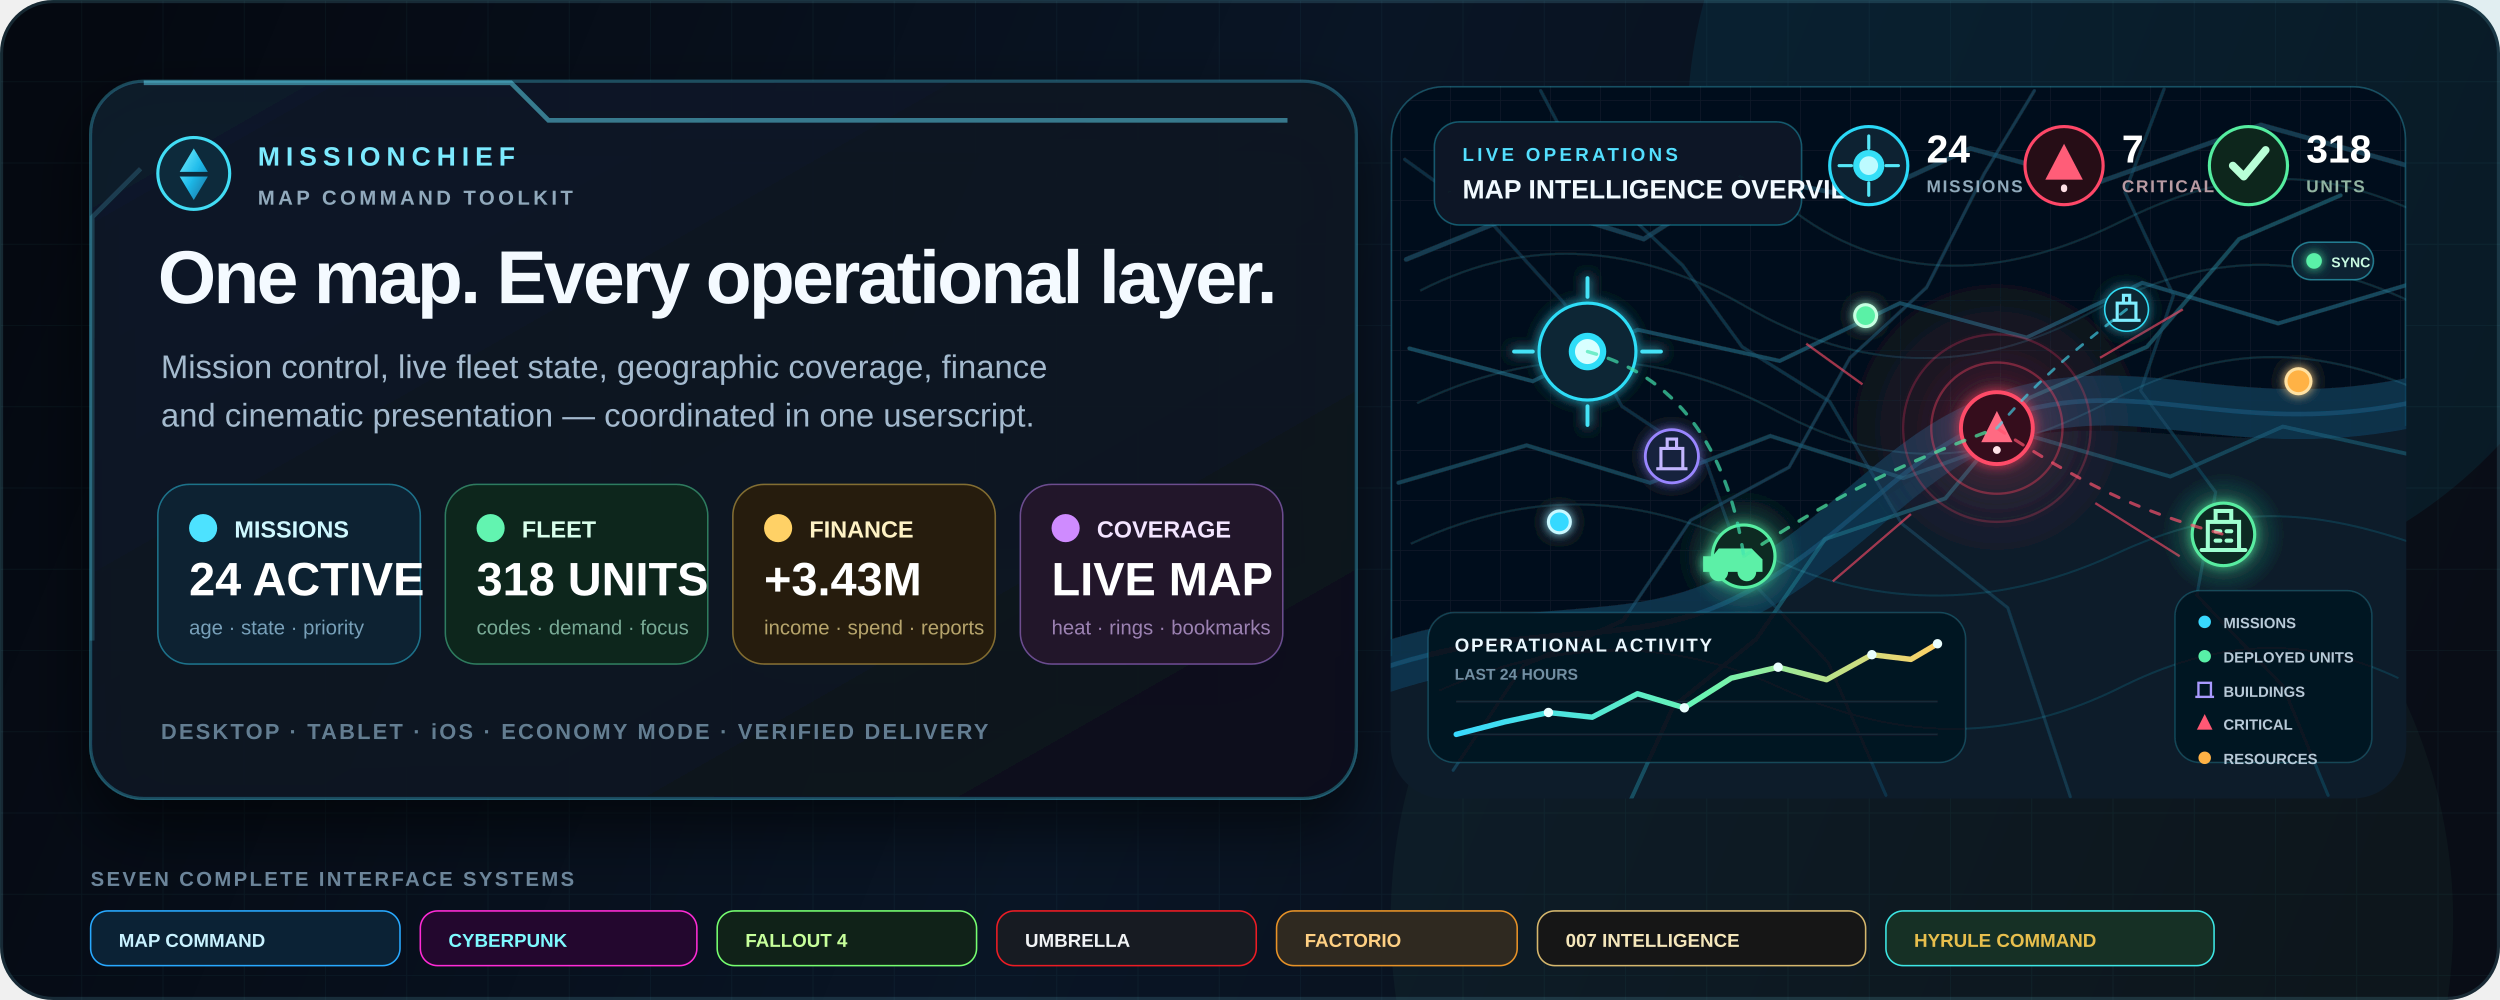
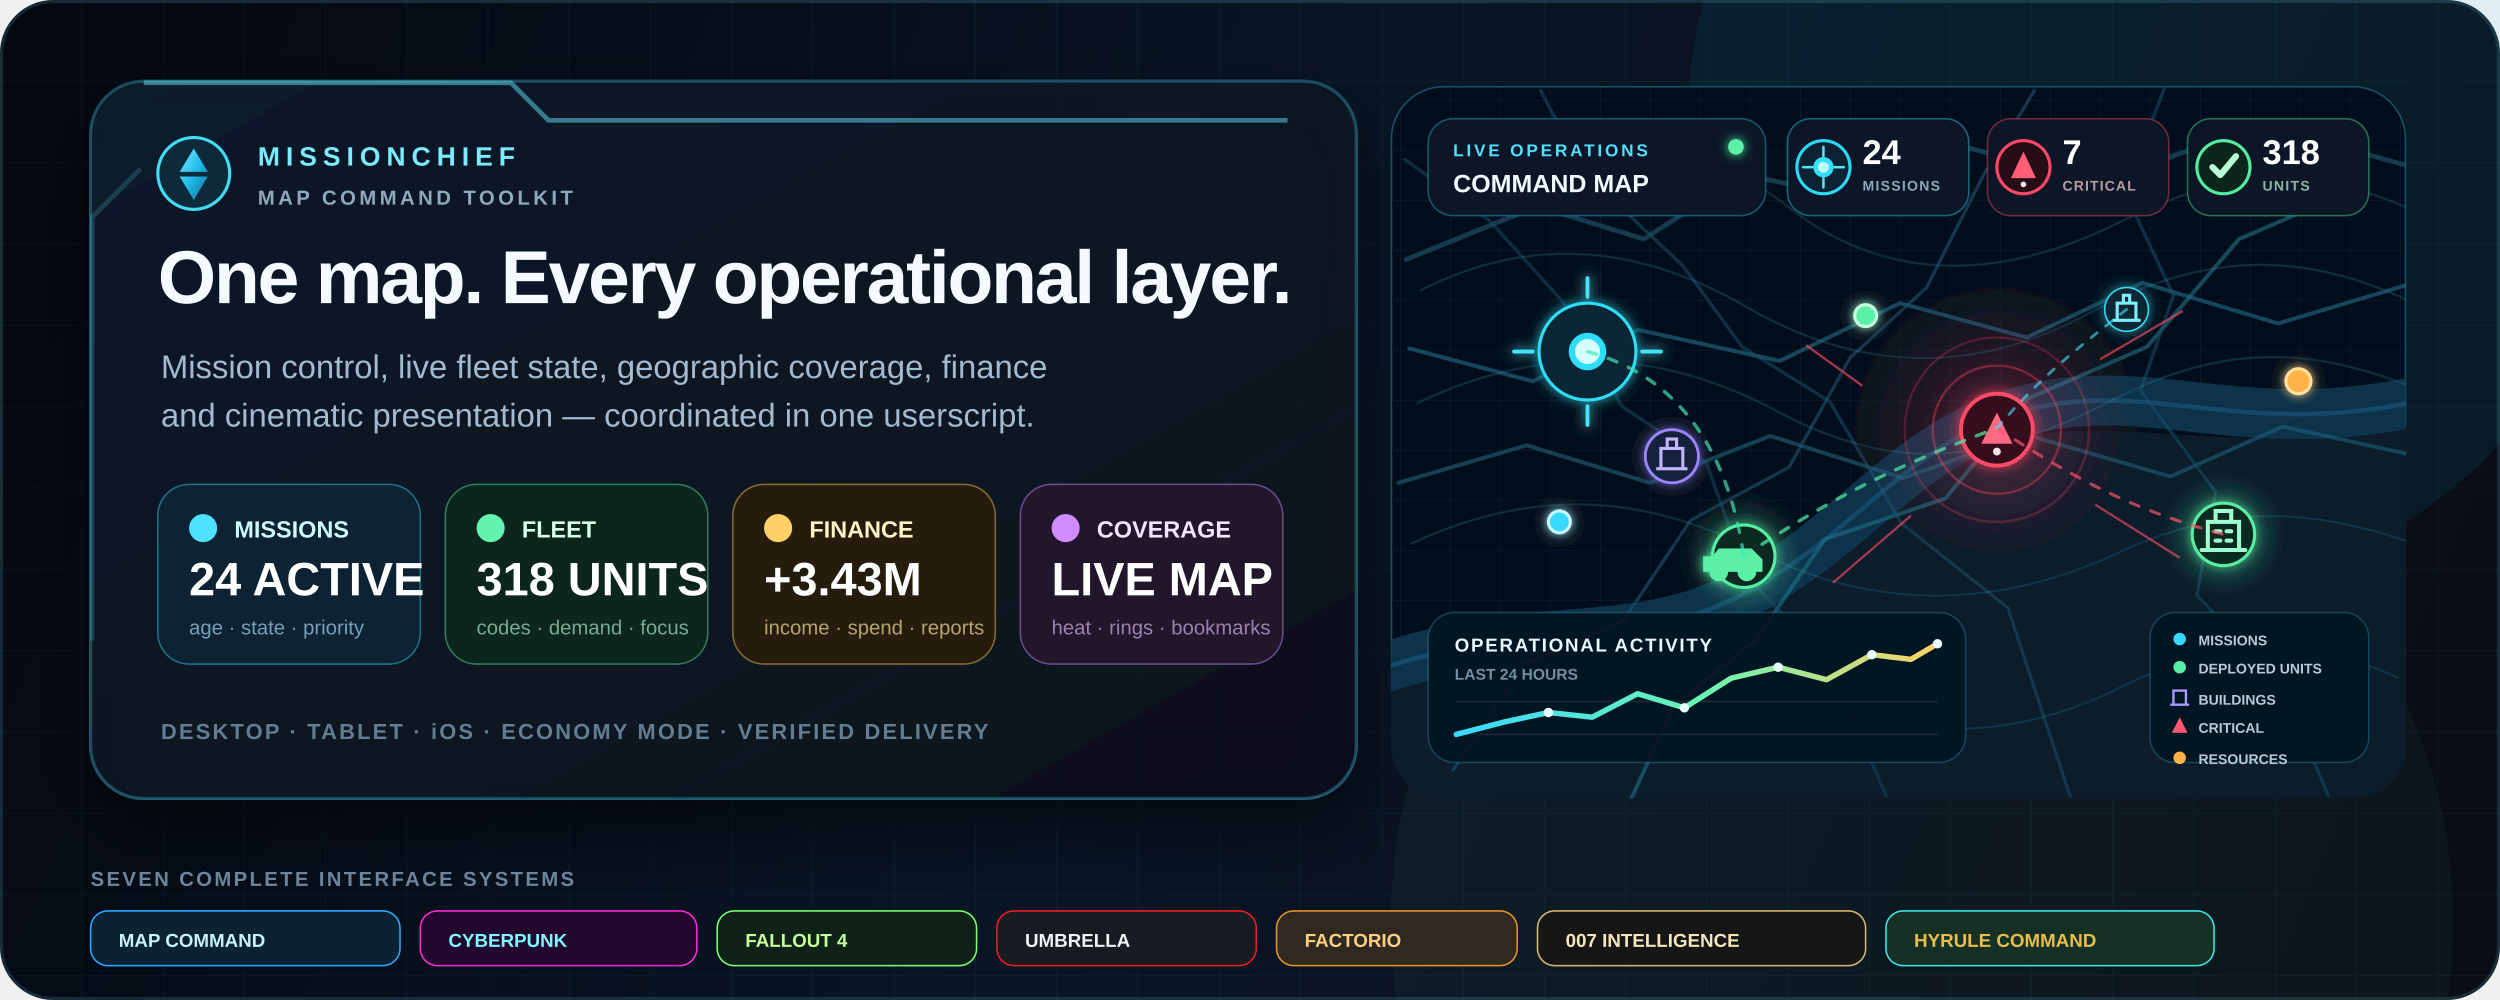
<svg xmlns="http://www.w3.org/2000/svg" viewBox="0 0 1600 640" role="img" aria-labelledby="title desc">
  <defs>
-     <linearGradient id="bg" x1="70" y1="30" x2="1510" y2="620" gradientUnits="userSpaceOnUse">
+     <linearGradient id="bg" x1="80" y1="30" x2="1510" y2="620" gradientUnits="userSpaceOnUse">
      <stop stop-color="#050911" />
      <stop offset=".48" stop-color="#091525" />
      <stop offset="1" stop-color="#090D16" />
    </linearGradient>
    <linearGradient id="panel" x1="0" y1="0" x2="1" y2="1">
      <stop stop-color="#0D1A2A" stop-opacity=".98" />
-       <stop offset="1" stop-color="#07101B" stop-opacity=".93" />
+       <stop offset="1" stop-color="#07101B" stop-opacity=".94" />
    </linearGradient>
    <linearGradient id="cyan" x1="0" y1="0" x2="1" y2="1">
      <stop stop-color="#78F1FF" />
      <stop offset=".5" stop-color="#20BCEB" />
      <stop offset="1" stop-color="#166C9B" />
    </linearGradient>
-     <linearGradient id="line" x1="0" y1="0" x2="1" y2="0">
+     <linearGradient id="trend" x1="0" y1="0" x2="1" y2="0">
      <stop stop-color="#38D9FF" />
      <stop offset=".52" stop-color="#6BF5B2" />
      <stop offset="1" stop-color="#FFD166" />
    </linearGradient>
    <radialGradient id="criticalGlow">
      <stop stop-color="#FF405F" stop-opacity=".34" />
-       <stop offset=".48" stop-color="#FF405F" stop-opacity=".12" />
+       <stop offset=".52" stop-color="#FF405F" stop-opacity=".12" />
      <stop offset="1" stop-color="#FF405F" stop-opacity="0" />
    </radialGradient>
    <radialGradient id="unitGlow">
      <stop stop-color="#58F5A7" stop-opacity=".22" />
      <stop offset="1" stop-color="#58F5A7" stop-opacity="0" />
    </radialGradient>
    <pattern id="grid" width="52" height="52" patternUnits="userSpaceOnUse">
      <path d="M52 0H0V52" fill="none" stroke="#63DFFF" stroke-opacity=".05" />
    </pattern>
    <pattern id="mapGrid" width="32" height="32" patternUnits="userSpaceOnUse">
      <path d="M32 0H0V32" fill="none" stroke="#4EC9E8" stroke-opacity=".055" />
    </pattern>
    <filter id="shadow" x="-30%" y="-30%" width="160%" height="180%">
      <feDropShadow dx="0" dy="18" stdDeviation="20" flood-color="#000" flood-opacity=".62" />
-     </filter>
-     <filter id="glow" x="-100%" y="-100%" width="300%" height="300%">
-       <feGaussianBlur stdDeviation="7" result="b" />
-       <feMerge>
-         <feMergeNode in="b" />
-         <feMergeNode in="SourceGraphic" />
-       </feMerge>
    </filter>
    <filter id="smallGlow" x="-100%" y="-100%" width="300%" height="300%">
      <feGaussianBlur stdDeviation="3.5" result="b" />
      <feMerge>
        <feMergeNode in="b" />
        <feMergeNode in="SourceGraphic" />
      </feMerge>
    </filter>
    <clipPath id="mapClip">
      <rect x="890" y="55" width="650" height="456" rx="34" />
    </clipPath>
  </defs>
  <rect width="1600" height="640" rx="34" fill="url(#bg)" />
  <rect width="1600" height="640" rx="34" fill="url(#grid)" />
  <circle cx="1380" cy="80" r="300" fill="#15D7FF" opacity=".07" />
  <circle cx="1230" cy="590" r="340" fill="#55F0A7" opacity=".045" />
-   <g transform="translate(58 52)" filter="url(#shadow)">
+   <g transform="translate(58 52)" filter="url(#shadow)" font-family="Arial,Helvetica,sans-serif">
    <rect width="810" height="459" rx="34" fill="url(#panel)" stroke="#4BD7F7" stroke-opacity=".28" stroke-width="2" />
    <path d="M34 1h235l24 24h473" fill="none" stroke="#67E4FF" stroke-opacity=".48" stroke-width="3" />
    <path d="M1 358V87l31-31" fill="none" stroke="#67E4FF" stroke-opacity=".18" stroke-width="3" />
    <g transform="translate(42 35)">
      <circle cx="24" cy="24" r="23" fill="#092B3A" stroke="#42DDF5" stroke-width="2" />
      <path d="M24 8 33 23H15L24 8Zm-9 18h18l-9 15-9-15Z" fill="url(#cyan)" />
-       <text x="65" y="19" fill="#7BEAFF" font-family="Segoe UI,Arial,sans-serif" font-size="17" font-weight="800" letter-spacing="3.8">MISSIONCHIEF</text>
-       <text x="65" y="44" fill="#91A9BC" font-family="Segoe UI,Arial,sans-serif" font-size="13" font-weight="700" letter-spacing="2.2">MAP COMMAND TOOLKIT</text>
-     </g>
-     <text x="43" y="142" fill="#F4FAFF" font-family="Segoe UI,Arial,sans-serif" font-size="48" font-weight="800" letter-spacing="-1.7">One map. Every operational layer.</text>
-     <text x="45" y="190" fill="#A4BACE" font-family="Segoe UI,Arial,sans-serif" font-size="21">Mission control, live fleet state, geographic coverage, finance</text>
-     <text x="45" y="221" fill="#A4BACE" font-family="Segoe UI,Arial,sans-serif" font-size="21">and cinematic presentation — coordinated in one userscript.</text>
+       <text x="65" y="19" fill="#7BEAFF" font-size="17" font-weight="800" letter-spacing="3.8">MISSIONCHIEF</text>
+       <text x="65" y="44" fill="#91A9BC" font-size="13" font-weight="700" letter-spacing="2.2">MAP COMMAND TOOLKIT</text>
+     </g>
+     <text x="43" y="142" fill="#F4FAFF" font-size="48" font-weight="800" letter-spacing="-1.4" textLength="718" lengthAdjust="spacingAndGlyphs">One map. Every operational layer.</text>
+     <text x="45" y="190" fill="#A4BACE" font-size="21" textLength="675" lengthAdjust="spacingAndGlyphs">Mission control, live fleet state, geographic coverage, finance</text>
+     <text x="45" y="221" fill="#A4BACE" font-size="21" textLength="658" lengthAdjust="spacingAndGlyphs">and cinematic presentation — coordinated in one userscript.</text>
    <g transform="translate(43 258)">
      <g>
        <rect width="168" height="115" rx="20" fill="#0B2130" stroke="#35CEF1" stroke-opacity=".48" />
        <circle cx="29" cy="28" r="9" fill="#4DE2FF" />
-         <text x="49" y="34" fill="#CFF8FF" font-family="Segoe UI,Arial,sans-serif" font-size="15" font-weight="800">MISSIONS</text>
-         <text x="20" y="71" fill="#FFFFFF" font-family="Segoe UI,Arial,sans-serif" font-size="30" font-weight="800">24 ACTIVE</text>
-         <text x="20" y="96" fill="#78A0B9" font-family="Segoe UI,Arial,sans-serif" font-size="13">age · state · priority</text>
+         <text x="49" y="34" fill="#CFF8FF" font-size="15" font-weight="800">MISSIONS</text>
+         <text x="20" y="71" fill="#FFFFFF" font-size="30" font-weight="800">24 ACTIVE</text>
+         <text x="20" y="96" fill="#78A0B9" font-size="13">age · state · priority</text>
      </g>
      <g transform="translate(184)">
        <rect width="168" height="115" rx="20" fill="#0B251F" stroke="#5AE9A5" stroke-opacity=".46" />
        <circle cx="29" cy="28" r="9" fill="#62F4B0" />
-         <text x="49" y="34" fill="#D9FFEB" font-family="Segoe UI,Arial,sans-serif" font-size="15" font-weight="800">FLEET</text>
-         <text x="20" y="71" fill="#FFFFFF" font-family="Segoe UI,Arial,sans-serif" font-size="30" font-weight="800">318 UNITS</text>
-         <text x="20" y="96" fill="#79AA94" font-family="Segoe UI,Arial,sans-serif" font-size="13">codes · demand · focus</text>
+         <text x="49" y="34" fill="#D9FFEB" font-size="15" font-weight="800">FLEET</text>
+         <text x="20" y="71" fill="#FFFFFF" font-size="30" font-weight="800">318 UNITS</text>
+         <text x="20" y="96" fill="#79AA94" font-size="13">codes · demand · focus</text>
      </g>
      <g transform="translate(368)">
        <rect width="168" height="115" rx="20" fill="#261F0E" stroke="#F3C74F" stroke-opacity=".48" />
        <circle cx="29" cy="28" r="9" fill="#FFD166" />
-         <text x="49" y="34" fill="#FFF2C4" font-family="Segoe UI,Arial,sans-serif" font-size="15" font-weight="800">FINANCE</text>
-         <text x="20" y="71" fill="#FFFFFF" font-family="Segoe UI,Arial,sans-serif" font-size="30" font-weight="800">+3.43M</text>
-         <text x="20" y="96" fill="#B7A46C" font-family="Segoe UI,Arial,sans-serif" font-size="13">income · spend · reports</text>
+         <text x="49" y="34" fill="#FFF2C4" font-size="15" font-weight="800">FINANCE</text>
+         <text x="20" y="71" fill="#FFFFFF" font-size="30" font-weight="800">+3.43M</text>
+         <text x="20" y="96" fill="#B7A46C" font-size="13">income · spend · reports</text>
      </g>
      <g transform="translate(552)">
        <rect width="168" height="115" rx="20" fill="#21152C" stroke="#C989FF" stroke-opacity=".48" />
        <circle cx="29" cy="28" r="9" fill="#CF8BFF" />
-         <text x="49" y="34" fill="#F4E5FF" font-family="Segoe UI,Arial,sans-serif" font-size="15" font-weight="800">COVERAGE</text>
-         <text x="20" y="71" fill="#FFFFFF" font-family="Segoe UI,Arial,sans-serif" font-size="30" font-weight="800">LIVE MAP</text>
-         <text x="20" y="96" fill="#9C82B1" font-family="Segoe UI,Arial,sans-serif" font-size="13">heat · rings · bookmarks</text>
-       </g>
-     </g>
-     <text x="45" y="421" fill="#637D91" font-family="Segoe UI,Arial,sans-serif" font-size="14" font-weight="700" letter-spacing="1.4">DESKTOP · TABLET · iOS · ECONOMY MODE · VERIFIED DELIVERY</text>
+         <text x="49" y="34" fill="#F4E5FF" font-size="15" font-weight="800">COVERAGE</text>
+         <text x="20" y="71" fill="#FFFFFF" font-size="30" font-weight="800">LIVE MAP</text>
+         <text x="20" y="96" fill="#9C82B1" font-size="13">heat · rings · bookmarks</text>
+       </g>
+     </g>
+     <text x="45" y="421" fill="#637D91" font-size="14" font-weight="700" letter-spacing="1.4">DESKTOP · TABLET · iOS · ECONOMY MODE · VERIFIED DELIVERY</text>
  </g>
-   <g clip-path="url(#mapClip)" filter="url(#shadow)">
+   <g clip-path="url(#mapClip)" filter="url(#shadow)" font-family="Arial,Helvetica,sans-serif">
    <rect x="890" y="55" width="650" height="456" rx="34" fill="#06111D" stroke="#3BCDEC" stroke-opacity=".34" stroke-width="2" />
    <rect x="890" y="55" width="650" height="456" fill="url(#mapGrid)" />
    <path d="M858 428c110-32 166-5 242-39 73-33 111-93 191-109 79-16 143 19 285-15v265H858Z" fill="#081C2A" />
    <path d="M864 435c112-43 173-16 246-52 84-42 113-109 203-124 80-13 142 28 272-12" fill="none" stroke="#0D3B58" stroke-width="32" opacity=".74" />
    <path d="M864 435c112-43 173-16 246-52 84-42 113-109 203-124 80-13 142 28 272-12" fill="none" stroke="#176287" stroke-width="3" opacity=".52" />
    <g fill="none" stroke-linecap="round">
      <path d="M900 166 984 132 1052 153 1116 112 1192 127 1261 95 1342 117 1447 80 1548 108" stroke="#1A5874" stroke-width="3" opacity=".58" />
      <path d="M902 223 981 244 1048 211 1139 231 1216 194 1297 216 1371 181 1458 207 1545 181" stroke="#21708B" stroke-width="2.5" opacity=".56" />
      <path d="M895 309 977 285 1056 309 1133 279 1218 306 1296 278 1389 305 1461 273 1543 291" stroke="#1C6983" stroke-width="2.5" opacity=".52" />
      <path d="M930 493 975 426 1039 397 1082 333 1145 299 1184 229 1233 184 1270 111 1302 58" stroke="#1C5A78" stroke-width="2" opacity=".52" />
      <path d="M1040 520 1071 452 1124 409 1168 345 1245 319 1298 255 1374 222 1433 153 1498 125" stroke="#217C91" stroke-width="2.5" opacity=".52" />
      <path d="M899 102 953 141 1001 194 1038 260 1092 296 1118 369 1170 424 1207 509" stroke="#174A68" stroke-width="2" opacity=".5" />
      <path d="M986 58 1014 111 1077 170 1115 222 1171 257 1217 335 1285 389 1325 510" stroke="#1B536E" stroke-width="2" opacity=".5" />
      <path d="M1385 57 1360 123 1391 189 1370 250 1418 315 1406 381 1461 439 1490 509" stroke="#1A536E" stroke-width="2" opacity=".5" />
    </g>
    <g fill="none" stroke="#3AB6D1" stroke-width="1.3" opacity=".17">
      <path d="M922 126c76-48 165-39 222 6 59 47 132 51 215 9 80-40 141-32 210 6" />
      <path d="M909 186c72-37 142-28 208 10 72 42 146 45 221 4 80-43 144-37 211-4" />
      <path d="M907 258c90-43 166-29 230 5 75 40 134 35 215-7 74-38 132-34 202-4" />
      <path d="M903 348c86-40 157-28 224 6 67 34 146 38 226 1 70-33 126-31 198-5" />
      <path d="M921 442c81-36 153-32 218-2 78 36 149 35 220-1 69-34 125-29 176-5" />
    </g>
-     <g transform="translate(918 78)">
-       <rect width="235" height="66" rx="16" fill="#081827" fill-opacity=".96" stroke="#28C8EB" stroke-opacity=".38" />
-       <text x="18" y="25" fill="#54DFFF" font-family="Segoe UI,Arial,sans-serif" font-size="12" font-weight="800" letter-spacing="2.1">LIVE OPERATIONS</text>
-       <text x="18" y="49" fill="#F2FAFF" font-family="Segoe UI,Arial,sans-serif" font-size="17" font-weight="800">MAP INTELLIGENCE OVERVIEW</text>
-     </g>
-     <g transform="translate(1168 75)" font-family="Segoe UI,Arial,sans-serif">
-       <g>
-         <circle cx="28" cy="31" r="25" fill="#082431" stroke="#2CD9F8" stroke-width="2" />
-         <circle cx="28" cy="31" r="8" fill="#BDFBFF" stroke="#35DFF7" stroke-width="4" />
-         <path d="M28 12v8M28 42v8M9 31h8M39 31h8" stroke="#56E6F7" stroke-width="2" stroke-linecap="round" />
-         <text x="65" y="29" fill="#FFFFFF" font-size="25" font-weight="800">24</text>
-         <text x="65" y="48" fill="#8FA9BB" font-size="11" font-weight="800" letter-spacing="1.1">MISSIONS</text>
-       </g>
-       <g transform="translate(125)">
-         <circle cx="28" cy="31" r="25" fill="#251019" stroke="#FF4768" stroke-width="2" />
-         <path d="M28 17 40 40H16L28 17Z" fill="#FF5D78" />
-         <rect x="26" y="43" width="4" height="5" rx="2" fill="#FFE0E6" />
-         <text x="65" y="29" fill="#FFFFFF" font-size="25" font-weight="800">7</text>
-         <text x="65" y="48" fill="#B99BA3" font-size="11" font-weight="800" letter-spacing="1.1">CRITICAL</text>
-       </g>
-       <g transform="translate(243)">
-         <circle cx="28" cy="31" r="25" fill="#0D261C" stroke="#54EDA0" stroke-width="2" />
-         <path d="m18 31 7 7 14-17" fill="none" stroke="#B8FFD7" stroke-width="5" stroke-linecap="round" stroke-linejoin="round" />
-         <text x="65" y="29" fill="#FFFFFF" font-size="25" font-weight="800">318</text>
-         <text x="65" y="48" fill="#91B4A2" font-size="11" font-weight="800" letter-spacing="1.1">UNITS</text>
-       </g>
-     </g>
-     <g transform="translate(1278 274)">
-       <circle r="93" fill="url(#criticalGlow)" />
-       <circle r="60" fill="none" stroke="#FF4261" stroke-opacity=".24" stroke-width="1.5" />
-       <circle r="42" fill="none" stroke="#FF4261" stroke-opacity=".38" stroke-width="1.5" />
+     <g transform="translate(914 76)">
+       <rect width="216" height="62" rx="16" fill="#081827" fill-opacity=".97" stroke="#28C8EB" stroke-opacity=".38" />
+       <text x="16" y="24" fill="#54DFFF" font-size="11" font-weight="800" letter-spacing="1.8">LIVE OPERATIONS</text>
+       <text x="16" y="47" fill="#F2FAFF" font-size="16" font-weight="800" textLength="174" lengthAdjust="spacingAndGlyphs">COMMAND MAP</text>
+       <circle cx="197" cy="18" r="5" fill="#5AF0A8" filter="url(#smallGlow)" />
+     </g>
+     <g font-family="Arial,Helvetica,sans-serif">
+       <g transform="translate(1144 76)">
+         <rect width="116" height="62" rx="15" fill="#081827" fill-opacity=".97" stroke="#2CD9F8" stroke-opacity=".42" />
+         <circle cx="23" cy="31" r="17" fill="#082431" stroke="#2CD9F8" stroke-width="2" />
+         <circle cx="23" cy="31" r="5" fill="#BDFBFF" stroke="#35DFF7" stroke-width="3" />
+         <path d="M23 18v6M23 38v6M10 31h6M30 31h6" stroke="#56E6F7" stroke-width="1.6" stroke-linecap="round" />
+         <text x="48" y="29" fill="#FFFFFF" font-size="22" font-weight="800">24</text>
+         <text x="48" y="46" fill="#8FA9BB" font-size="9" font-weight="800" letter-spacing=".8">MISSIONS</text>
+       </g>
+       <g transform="translate(1272 76)">
+         <rect width="116" height="62" rx="15" fill="#081827" fill-opacity=".97" stroke="#FF4768" stroke-opacity=".42" />
+         <circle cx="23" cy="31" r="17" fill="#251019" stroke="#FF4768" stroke-width="2" />
+         <path d="M23 21 31 38H15L23 21Z" fill="#FF5D78" />
+         <circle cx="23" cy="42" r="1.8" fill="#FFE0E6" />
+         <text x="48" y="29" fill="#FFFFFF" font-size="22" font-weight="800">7</text>
+         <text x="48" y="46" fill="#B99BA3" font-size="9" font-weight="800" letter-spacing=".7">CRITICAL</text>
+       </g>
+       <g transform="translate(1400 76)">
+         <rect width="116" height="62" rx="15" fill="#081827" fill-opacity=".97" stroke="#54EDA0" stroke-opacity=".42" />
+         <circle cx="23" cy="31" r="17" fill="#0D261C" stroke="#54EDA0" stroke-width="2" />
+         <path d="m16 31 5 5 10-12" fill="none" stroke="#B8FFD7" stroke-width="4" stroke-linecap="round" stroke-linejoin="round" />
+         <text x="48" y="29" fill="#FFFFFF" font-size="22" font-weight="800">318</text>
+         <text x="48" y="46" fill="#91B4A2" font-size="9" font-weight="800" letter-spacing=".8">UNITS</text>
+       </g>
+     </g>
+     <g transform="translate(1278 275)">
+       <circle r="92" fill="url(#criticalGlow)" />
+       <circle r="59" fill="none" stroke="#FF4261" stroke-opacity=".24" stroke-width="1.5" />
+       <circle r="41" fill="none" stroke="#FF4261" stroke-opacity=".38" stroke-width="1.5" />
      <circle r="23" fill="#35101B" stroke="#FF4B68" stroke-width="2.5" filter="url(#smallGlow)" />
      <path d="M0-11 10 9H-10L0-11Z" fill="#FF6A82" />
      <circle cy="14" r="2.5" fill="#FFE3E8" />
      <path d="M-86-28-122-54M66-45l53-31M63 48l54 34M-55 55l-50 43" stroke="#FF4B68" stroke-opacity=".62" stroke-width="1.5" />
    </g>
    <g filter="url(#smallGlow)">
      <g transform="translate(1016 225)">
        <circle r="31" fill="#092736" stroke="#2EDDF7" stroke-width="2" />
        <circle r="10" fill="#D8FFFF" stroke="#2EDDF7" stroke-width="4" />
        <path d="M0-47v12M0 35v12M-47 0h12M35 0h12" stroke="#45E3F7" stroke-width="2.5" stroke-linecap="round" />
      </g>
      <g transform="translate(1116 356)">
        <circle r="38" fill="url(#unitGlow)" />
        <circle r="20" fill="#0B2A20" stroke="#56EEA2" stroke-width="2" />
        <path d="M-10-5h15l7 7v8h-4a6 6 0 0 1-12 0h-6a6 6 0 0 1-12 0h-4V0h6l4-5h6Z" fill="#5BF0A7" />
      </g>
      <g transform="translate(1423 342)">
        <circle r="39" fill="url(#unitGlow)" />
        <circle r="20" fill="#0C2A20" stroke="#58EDA1" stroke-width="2" />
        <path d="M-10 10V-8h20v18M-14 10h28M-5-8v-7h10v7M-5-2h3M2-2h3M-5 4h3M2 4h3" fill="none" stroke="#9FFFD0" stroke-width="2.6" stroke-linecap="round" />
      </g>
      <g transform="translate(1070 292)">
        <circle r="17" fill="#14203D" stroke="#9A86FF" stroke-width="1.8" />
        <path d="M-7 8V-5h14V8M-10 8h20M-3-5v-6h6v6" fill="none" stroke="#C3B6FF" stroke-width="2" />
      </g>
      <g transform="translate(1361 198)">
        <circle r="14" fill="#0B2732" stroke="#32DDF6" />
        <path d="M-6 7V-4h12V7M-9 7H9M-2-4v-5h4v5" fill="none" stroke="#7EEDFF" stroke-width="2" />
      </g>
      <g transform="translate(1471 244)">
        <circle r="8" fill="#FFB245" stroke="#FFE1A2" stroke-width="2" />
      </g>
      <g transform="translate(1194 202)">
        <circle r="7" fill="#5AF1A6" stroke="#C7FFE2" stroke-width="2" />
      </g>
      <g transform="translate(998 334)">
        <circle r="7" fill="#35D9FF" stroke="#C9F8FF" stroke-width="2" />
      </g>
    </g>
    <g fill="none" stroke-linecap="round">
      <path d="M1016 225c63 17 91 70 100 131" stroke="#40E5B0" stroke-width="2.2" stroke-dasharray="6 8" opacity=".68" />
      <path d="M1116 356c54-36 95-57 162-82" stroke="#4FECA7" stroke-width="2.2" stroke-dasharray="6 8" opacity=".7" />
      <path d="M1278 274c52 34 89 53 145 68" stroke="#FF526E" stroke-width="2" stroke-dasharray="6 8" opacity=".68" />
      <path d="M1361 198c-30 24-52 40-83 76" stroke="#43DDF4" stroke-width="1.8" stroke-dasharray="5 7" opacity=".62" />
    </g>
    <g transform="translate(914 392)">
-       <rect width="344" height="96" rx="17" fill="#071521" fill-opacity=".96" stroke="#39CDEB" stroke-opacity=".26" />
-       <text x="17" y="25" fill="#EAF8FF" font-family="Segoe UI,Arial,sans-serif" font-size="12" font-weight="800" letter-spacing="1.1">OPERATIONAL ACTIVITY</text>
-       <text x="17" y="43" fill="#718FA3" font-family="Segoe UI,Arial,sans-serif" font-size="10" font-weight="700">LAST 24 HOURS</text>
+       <rect width="344" height="96" rx="17" fill="#071521" fill-opacity=".97" stroke="#39CDEB" stroke-opacity=".26" />
+       <text x="17" y="25" fill="#EAF8FF" font-size="12" font-weight="800" letter-spacing="1.1">OPERATIONAL ACTIVITY</text>
+       <text x="17" y="43" fill="#718FA3" font-size="10" font-weight="700">LAST 24 HOURS</text>
      <path d="M18 78H326M18 57H326" stroke="#497184" stroke-opacity=".24" />
-       <path d="M18 78 49 70 77 64 105 67 134 52 164 61 194 42 224 35 255 43 284 27 309 30 326 20" fill="none" stroke="url(#line)" stroke-width="3.5" stroke-linecap="round" stroke-linejoin="round" />
+       <path d="M18 78 49 70 77 64 105 67 134 52 164 61 194 42 224 35 255 43 284 27 309 30 326 20" fill="none" stroke="url(#trend)" stroke-width="3.5" stroke-linecap="round" stroke-linejoin="round" />
      <g fill="#E9FFFF">
        <circle cx="77" cy="64" r="3" />
        <circle cx="164" cy="61" r="3" />
        <circle cx="224" cy="35" r="3" />
        <circle cx="284" cy="27" r="3" />
        <circle cx="326" cy="20" r="3" />
      </g>
    </g>
-     <g transform="translate(1392 378)" font-family="Segoe UI,Arial,sans-serif">
-       <rect width="126" height="110" rx="16" fill="#071521" fill-opacity=".96" stroke="#39CDEB" stroke-opacity=".25" />
-       <g transform="translate(14 20)" font-size="9.5" font-weight="700">
+     <g transform="translate(1376 392)">
+       <rect width="140" height="96" rx="16" fill="#071521" fill-opacity=".97" stroke="#39CDEB" stroke-opacity=".25" />
+       <g transform="translate(14 17)" font-size="9" font-weight="700">
        <circle cx="5" cy="0" r="4" fill="#39D9FF" />
        <text x="17" y="4" fill="#B7CAD8">MISSIONS</text>
-         <circle cx="5" cy="22" r="4" fill="#59F0A7" />
-         <text x="17" y="26" fill="#B7CAD8">DEPLOYED UNITS</text>
-         <path d="M1 48V39h8v9M-1 48h12" fill="none" stroke="#A99AFF" stroke-width="1.5" />
-         <text x="17" y="48" fill="#B7CAD8">BUILDINGS</text>
-         <path d="M5 59 10 69H0L5 59Z" fill="#FF5874" />
-         <text x="17" y="69" fill="#B7CAD8">CRITICAL</text>
-         <circle cx="5" cy="87" r="4" fill="#FFB245" />
-         <text x="17" y="91" fill="#B7CAD8">RESOURCES</text>
-       </g>
-     </g>
-     <g transform="translate(1467 155)">
-       <rect width="52" height="24" rx="12" fill="#092333" stroke="#3EDBF4" stroke-opacity=".5" />
-       <circle cx="14" cy="12" r="5" fill="#5AF0A8" filter="url(#smallGlow)" />
-       <text x="25" y="16" fill="#C9F9E0" font-family="Segoe UI,Arial,sans-serif" font-size="9" font-weight="800">SYNC</text>
+         <circle cx="5" cy="18" r="4" fill="#59F0A7" />
+         <text x="17" y="22" fill="#B7CAD8">DEPLOYED UNITS</text>
+         <path d="M1 42V33h8v9M-1 42h12" fill="none" stroke="#A99AFF" stroke-width="1.5" />
+         <text x="17" y="42" fill="#B7CAD8">BUILDINGS</text>
+         <path d="M5 50 10 60H0L5 50Z" fill="#FF5874" />
+         <text x="17" y="60" fill="#B7CAD8">CRITICAL</text>
+         <circle cx="5" cy="76" r="4" fill="#FFB245" />
+         <text x="17" y="80" fill="#B7CAD8">RESOURCES</text>
+       </g>
    </g>
  </g>
-   <g transform="translate(58 545)">
-     <text x="0" y="22" fill="#6C859A" font-family="Segoe UI,Arial,sans-serif" font-size="13" font-weight="800" letter-spacing="1.5">SEVEN COMPLETE INTERFACE SYSTEMS</text>
-     <g transform="translate(0 38)" font-family="Segoe UI,Arial,sans-serif" font-size="12" font-weight="800">
+   <g transform="translate(58 545)" font-family="Arial,Helvetica,sans-serif">
+     <text x="0" y="22" fill="#6C859A" font-size="13" font-weight="800" letter-spacing="1.5">SEVEN COMPLETE INTERFACE SYSTEMS</text>
+     <g transform="translate(0 38)" font-size="12" font-weight="800">
      <g>
        <rect width="198" height="35" rx="11" fill="#0B2235" stroke="#28A9FF" />
        <text x="18" y="23" fill="#C9F2FF">MAP COMMAND</text>
      </g>
      <g transform="translate(211)">
        <rect width="177" height="35" rx="11" fill="#23072E" stroke="#FF2BD6" />
        <text x="18" y="23" fill="#7EFAFF">CYBERPUNK</text>
      </g>
      <g transform="translate(401)">
        <rect width="166" height="35" rx="11" fill="#102218" stroke="#76FF70" />
        <text x="18" y="23" fill="#C7FF9B">FALLOUT 4</text>
      </g>
      <g transform="translate(580)">
        <rect width="166" height="35" rx="11" fill="#171B22" stroke="#ED1C24" />
        <text x="18" y="23" fill="#F1F3F5">UMBRELLA</text>
      </g>
      <g transform="translate(759)">
        <rect width="154" height="35" rx="11" fill="#2F2920" stroke="#E79227" />
        <text x="18" y="23" fill="#FFD083">FACTORIO</text>
      </g>
      <g transform="translate(926)">
        <rect width="210" height="35" rx="11" fill="#161616" stroke="#D5B76D" />
-         <text x="18" y="23" fill="#F5E7BB">007 INTELLIGENCE</text>
+         <text x="18" y="23" fill="#F5E7BB" textLength="140" lengthAdjust="spacingAndGlyphs">007 INTELLIGENCE</text>
      </g>
      <g transform="translate(1149)">
        <rect width="210" height="35" rx="11" fill="#163025" stroke="#3DE7E5" />
-         <text x="18" y="23" fill="#E8BF4D">HYRULE COMMAND</text>
+         <text x="18" y="23" fill="#E8BF4D" textLength="137" lengthAdjust="spacingAndGlyphs">HYRULE COMMAND</text>
      </g>
    </g>
  </g>
  <rect x="1" y="1" width="1598" height="638" rx="33" fill="none" stroke="#82E9FF" stroke-opacity=".14" stroke-width="2" />
</svg>
